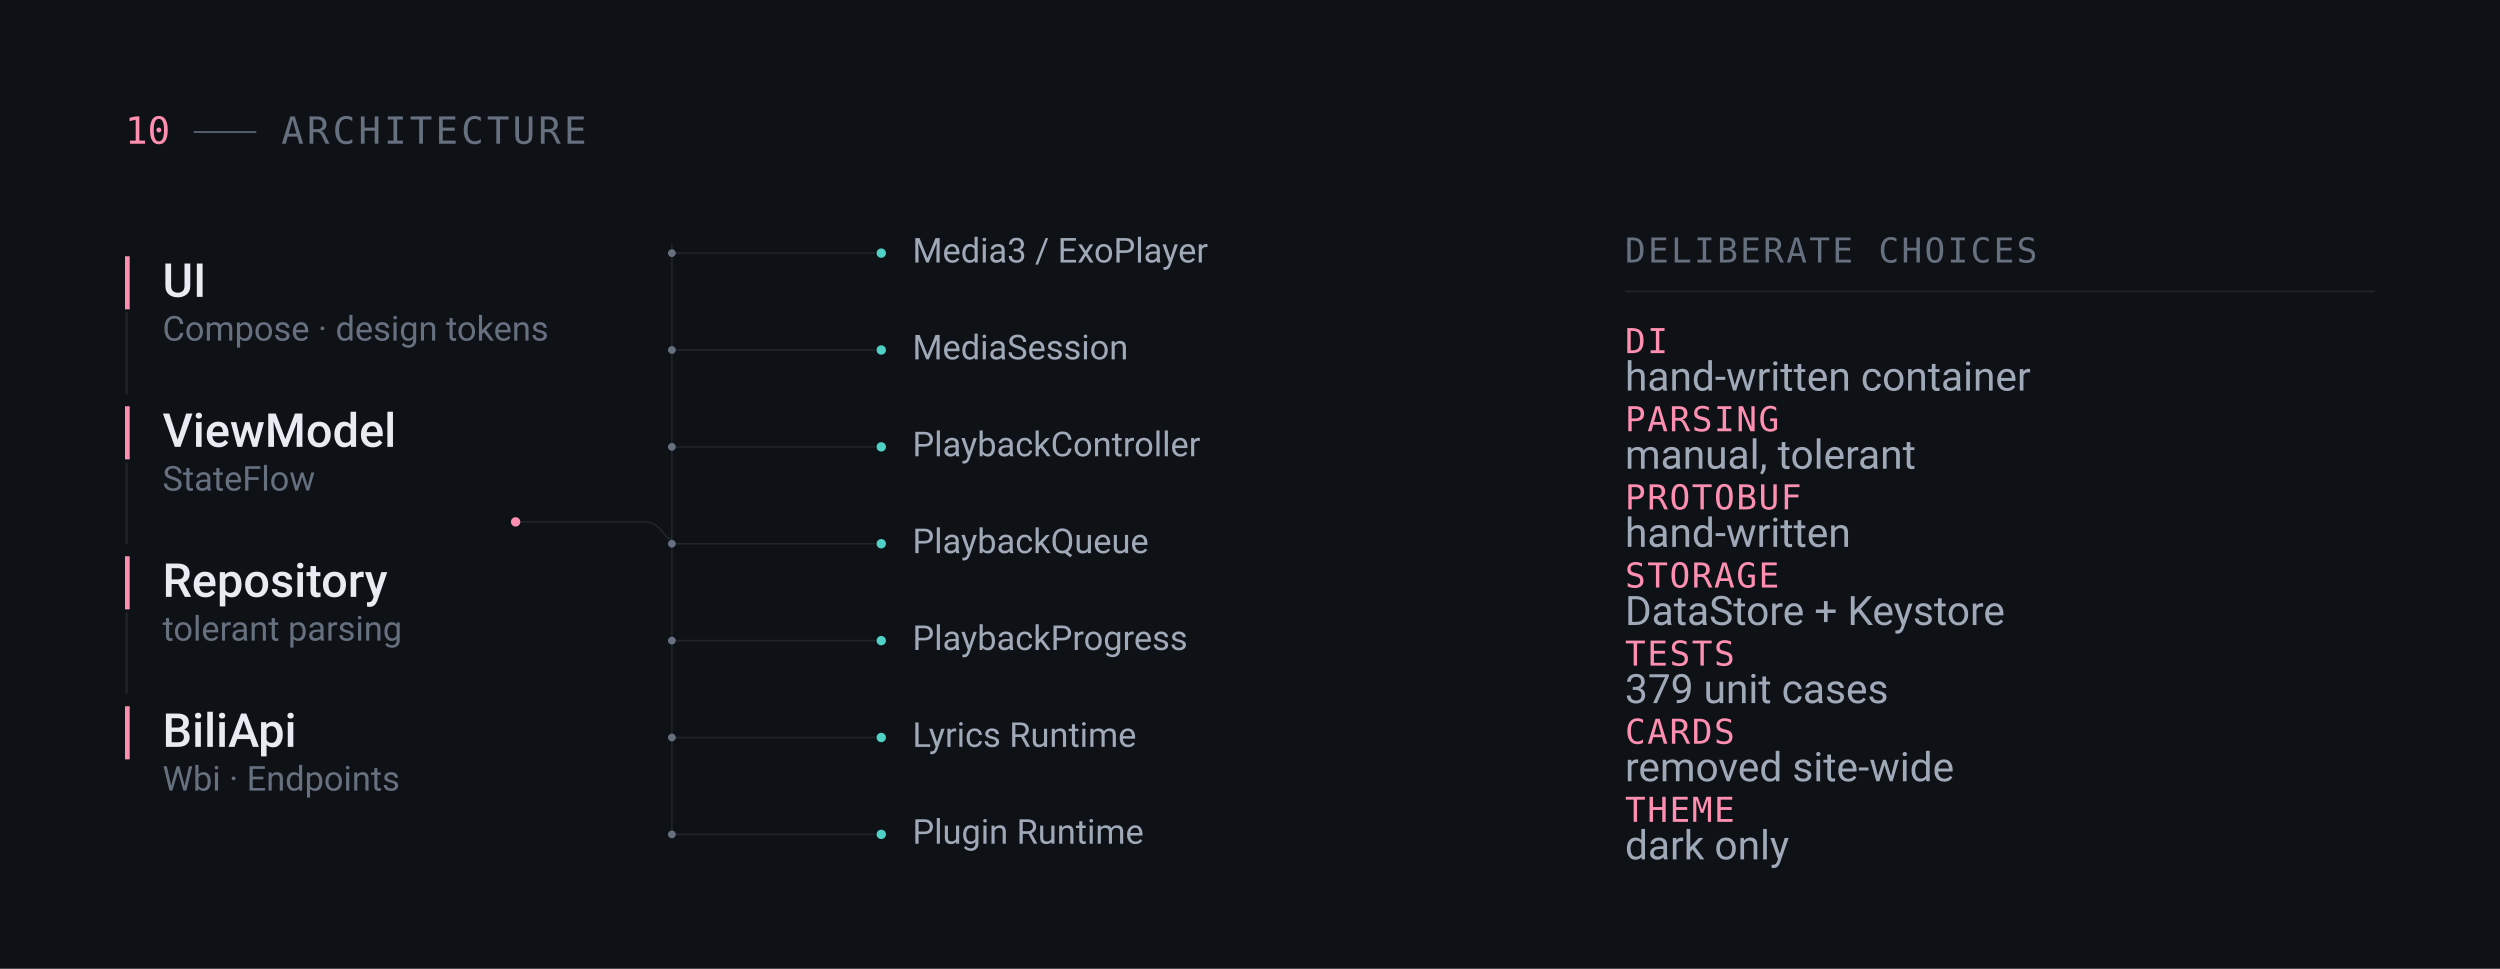
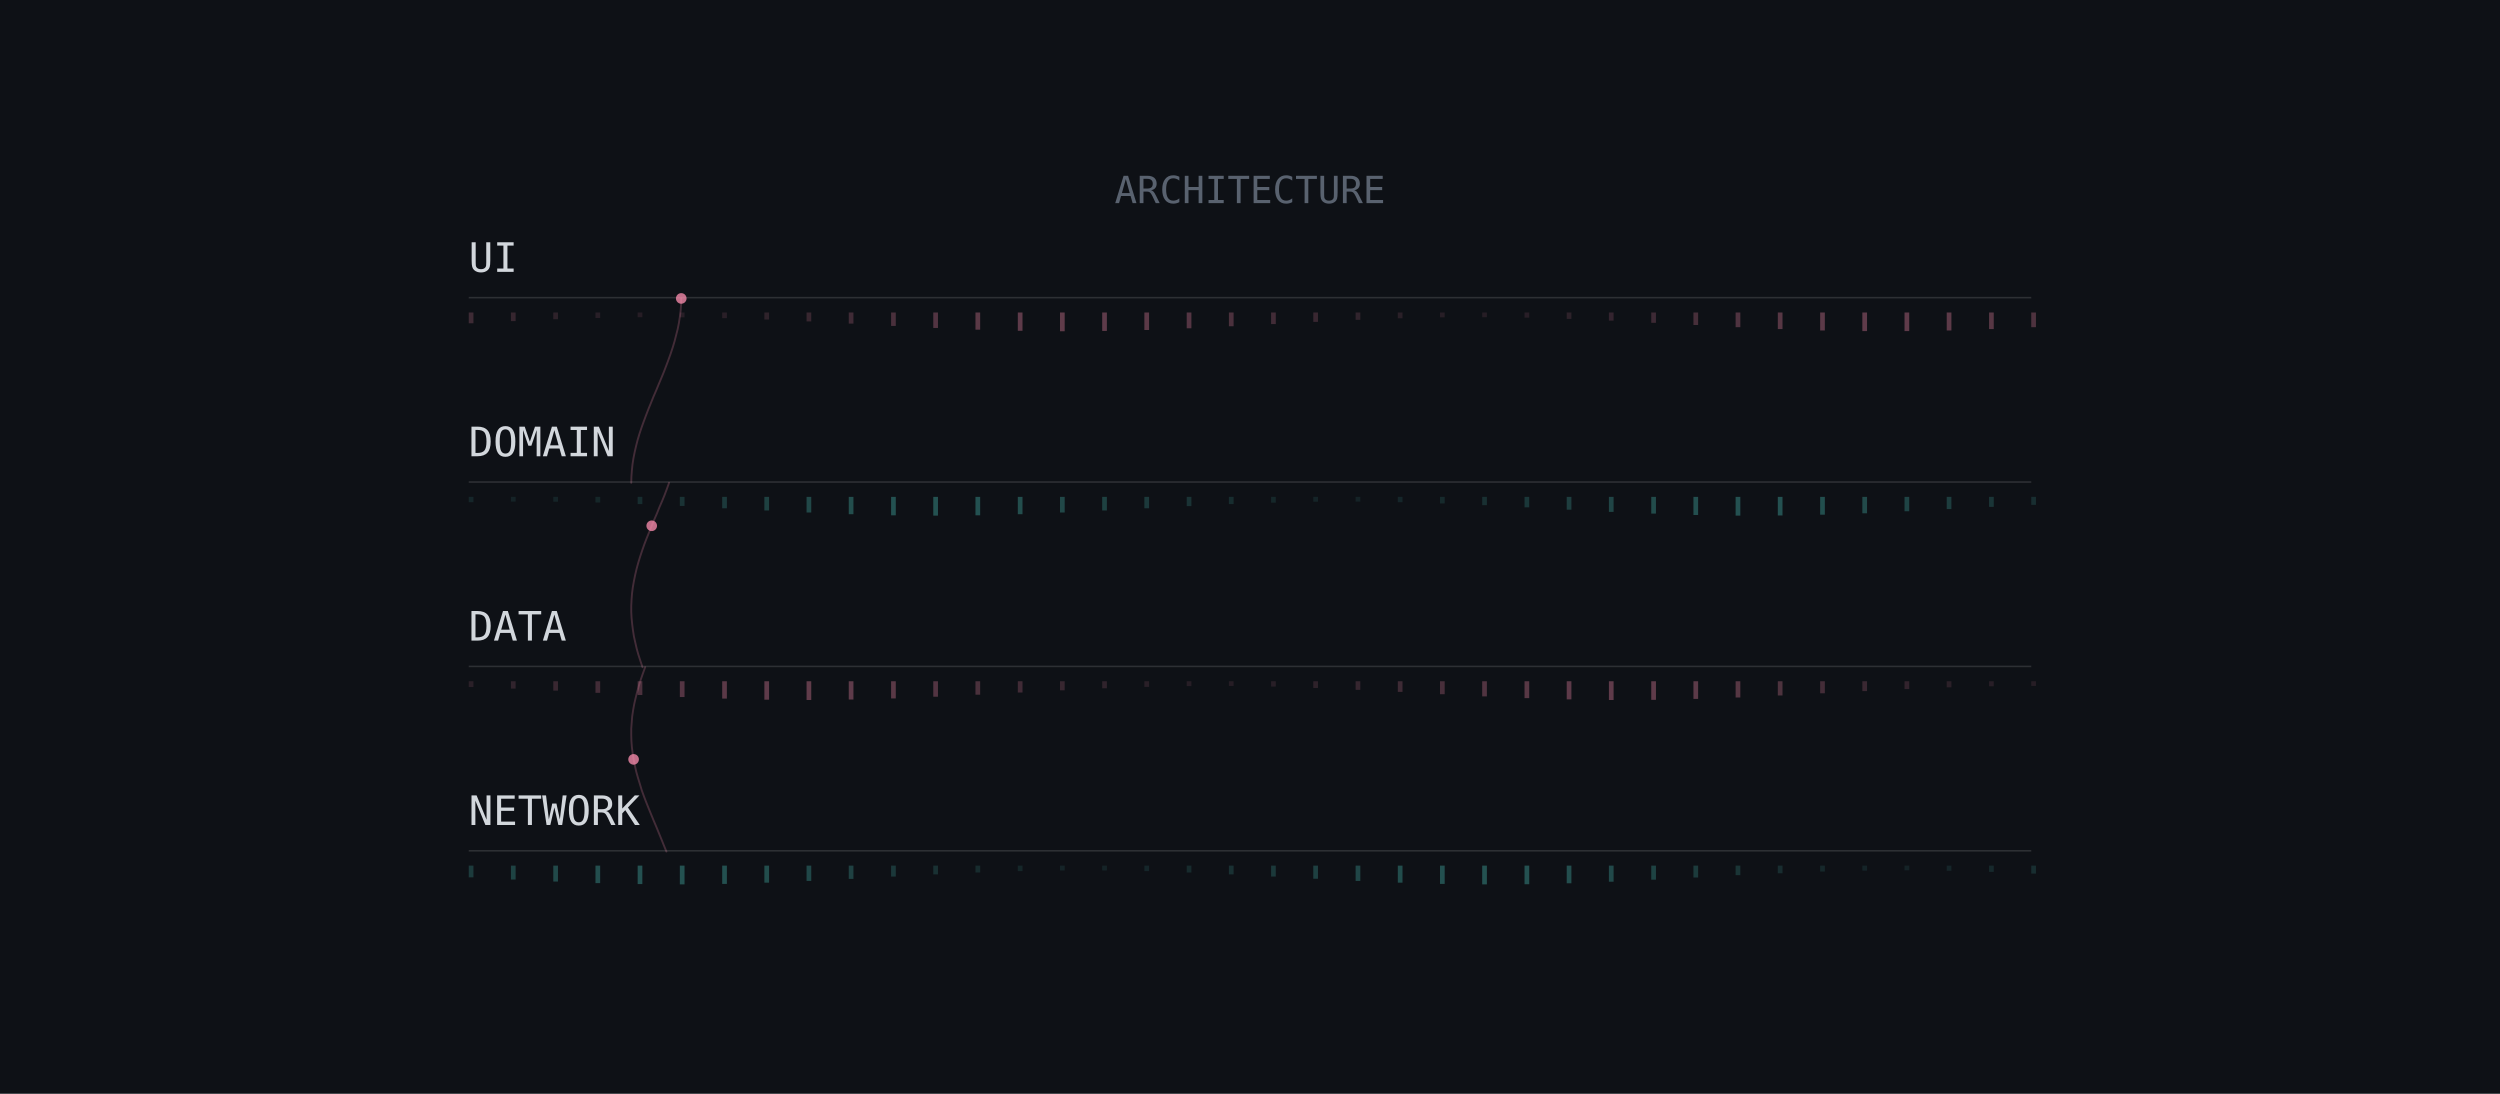
- <svg xmlns="http://www.w3.org/2000/svg" viewBox="0 0 1600 620" width="1600" height="620" role="img" aria-labelledby="ttl dsc">
-   <defs />
-   <rect width="1600" height="620" fill="#0E1116" />
-   <text x="80" y="92" fill="#FF8FB0" font-family="ui-monospace,SFMono-Regular,Menlo,Consolas,monospace" font-size="24" font-weight="500" text-anchor="start" letter-spacing="0">10</text>
-   <rect x="124" y="84" width="40" height="1" fill="#66707F" />
-   <text x="180" y="92" fill="#66707F" font-family="ui-monospace,SFMono-Regular,Menlo,Consolas,monospace" font-size="24" font-weight="500" text-anchor="start" letter-spacing="2">ARCHITECTURE</text>
-   <rect x="80" y="164" width="3" height="34" fill="#FF8FB0" />
-   <text x="104" y="190" fill="#E8ECF2" font-family="-apple-system,BlinkMacSystemFont,Segoe UI,Roboto,Helvetica,Arial,sans-serif" font-size="30" font-weight="500" text-anchor="start" letter-spacing="0">UI</text>
-   <text x="104" y="218" fill="#66707F" font-family="-apple-system,BlinkMacSystemFont,Segoe UI,Roboto,Helvetica,Arial,sans-serif" font-size="22" font-weight="400" text-anchor="start" letter-spacing="0">Compose · design tokens</text>
-   <path d="M81 200 V252" stroke="#ffffff14" stroke-width="1.5" />
-   <rect x="80" y="260" width="3" height="34" fill="#FF8FB0" />
-   <text x="104" y="286" fill="#E8ECF2" font-family="-apple-system,BlinkMacSystemFont,Segoe UI,Roboto,Helvetica,Arial,sans-serif" font-size="30" font-weight="500" text-anchor="start" letter-spacing="0">ViewModel</text>
-   <text x="104" y="314" fill="#66707F" font-family="-apple-system,BlinkMacSystemFont,Segoe UI,Roboto,Helvetica,Arial,sans-serif" font-size="22" font-weight="400" text-anchor="start" letter-spacing="0">StateFlow</text>
-   <path d="M81 296 V348" stroke="#ffffff14" stroke-width="1.5" />
-   <rect x="80" y="356" width="3" height="34" fill="#FF8FB0" />
-   <text x="104" y="382" fill="#E8ECF2" font-family="-apple-system,BlinkMacSystemFont,Segoe UI,Roboto,Helvetica,Arial,sans-serif" font-size="30" font-weight="500" text-anchor="start" letter-spacing="0">Repository</text>
-   <text x="104" y="410" fill="#66707F" font-family="-apple-system,BlinkMacSystemFont,Segoe UI,Roboto,Helvetica,Arial,sans-serif" font-size="22" font-weight="400" text-anchor="start" letter-spacing="0">tolerant parsing</text>
-   <path d="M81 392 V444" stroke="#ffffff14" stroke-width="1.5" />
-   <rect x="80" y="452" width="3" height="34" fill="#FF8FB0" />
-   <text x="104" y="478" fill="#E8ECF2" font-family="-apple-system,BlinkMacSystemFont,Segoe UI,Roboto,Helvetica,Arial,sans-serif" font-size="30" font-weight="500" text-anchor="start" letter-spacing="0">BiliApi</text>
-   <text x="104" y="506" fill="#66707F" font-family="-apple-system,BlinkMacSystemFont,Segoe UI,Roboto,Helvetica,Arial,sans-serif" font-size="22" font-weight="400" text-anchor="start" letter-spacing="0">Wbi · Endpoints</text>
-   <path d="M430 156 V534" stroke="#ffffff14" stroke-width="1" />
-   <path d="M330 334.0 H412" fill="none" stroke="#ffffff14" stroke-width="1" />
-   <path d="M412 334.0 C424 334.0 424 345.0 430 345.0" fill="none" stroke="#ffffff14" stroke-width="1" />
-   <circle cx="330" cy="334.0" r="3" fill="#FF8FB0" />
-   <path d="M430 162 H560" stroke="#ffffff14" stroke-width="1" />
-   <circle cx="430" cy="162" r="2.5" fill="#66707F" />
-   <circle cx="564" cy="162" r="3" fill="#4FD1C5" />
-   <text x="584" y="168" fill="#A0A9B8" font-family="-apple-system,BlinkMacSystemFont,Segoe UI,Roboto,Helvetica,Arial,sans-serif" font-size="22" font-weight="400" text-anchor="start" letter-spacing="0">Media3 / ExoPlayer</text>
-   <path d="M430 224 H560" stroke="#ffffff14" stroke-width="1" />
-   <circle cx="430" cy="224" r="2.5" fill="#66707F" />
-   <circle cx="564" cy="224" r="3" fill="#4FD1C5" />
-   <text x="584" y="230" fill="#A0A9B8" font-family="-apple-system,BlinkMacSystemFont,Segoe UI,Roboto,Helvetica,Arial,sans-serif" font-size="22" font-weight="400" text-anchor="start" letter-spacing="0">MediaSession</text>
-   <path d="M430 286 H560" stroke="#ffffff14" stroke-width="1" />
-   <circle cx="430" cy="286" r="2.5" fill="#66707F" />
-   <circle cx="564" cy="286" r="3" fill="#4FD1C5" />
-   <text x="584" y="292" fill="#A0A9B8" font-family="-apple-system,BlinkMacSystemFont,Segoe UI,Roboto,Helvetica,Arial,sans-serif" font-size="22" font-weight="400" text-anchor="start" letter-spacing="0">PlaybackController</text>
-   <path d="M430 348 H560" stroke="#ffffff14" stroke-width="1" />
-   <circle cx="430" cy="348" r="2.5" fill="#66707F" />
-   <circle cx="564" cy="348" r="3" fill="#4FD1C5" />
-   <text x="584" y="354" fill="#A0A9B8" font-family="-apple-system,BlinkMacSystemFont,Segoe UI,Roboto,Helvetica,Arial,sans-serif" font-size="22" font-weight="400" text-anchor="start" letter-spacing="0">PlaybackQueue</text>
-   <path d="M430 410 H560" stroke="#ffffff14" stroke-width="1" />
-   <circle cx="430" cy="410" r="2.5" fill="#66707F" />
-   <circle cx="564" cy="410" r="3" fill="#4FD1C5" />
-   <text x="584" y="416" fill="#A0A9B8" font-family="-apple-system,BlinkMacSystemFont,Segoe UI,Roboto,Helvetica,Arial,sans-serif" font-size="22" font-weight="400" text-anchor="start" letter-spacing="0">PlaybackProgress</text>
-   <path d="M430 472 H560" stroke="#ffffff14" stroke-width="1" />
-   <circle cx="430" cy="472" r="2.5" fill="#66707F" />
-   <circle cx="564" cy="472" r="3" fill="#4FD1C5" />
-   <text x="584" y="478" fill="#A0A9B8" font-family="-apple-system,BlinkMacSystemFont,Segoe UI,Roboto,Helvetica,Arial,sans-serif" font-size="22" font-weight="400" text-anchor="start" letter-spacing="0">Lyrics Runtime</text>
-   <path d="M430 534 H560" stroke="#ffffff14" stroke-width="1" />
-   <circle cx="430" cy="534" r="2.5" fill="#66707F" />
-   <circle cx="564" cy="534" r="3" fill="#4FD1C5" />
-   <text x="584" y="540" fill="#A0A9B8" font-family="-apple-system,BlinkMacSystemFont,Segoe UI,Roboto,Helvetica,Arial,sans-serif" font-size="22" font-weight="400" text-anchor="start" letter-spacing="0">Plugin Runtime</text>
-   <text x="1040" y="168" fill="#66707F" font-family="ui-monospace,SFMono-Regular,Menlo,Consolas,monospace" font-size="22" font-weight="500" text-anchor="start" letter-spacing="1.5">DELIBERATE CHOICES</text>
-   <rect x="1040" y="186" width="480" height="1" fill="#ffffff14" />
-   <text x="1040" y="226" fill="#FF8FB0" font-family="ui-monospace,SFMono-Regular,Menlo,Consolas,monospace" font-size="22" font-weight="500" text-anchor="start" letter-spacing="1">DI</text>
-   <text x="1040" y="250" fill="#A0A9B8" font-family="-apple-system,BlinkMacSystemFont,Segoe UI,Roboto,Helvetica,Arial,sans-serif" font-size="26" font-weight="400" text-anchor="start" letter-spacing="0">hand-written container</text>
-   <text x="1040" y="276" fill="#FF8FB0" font-family="ui-monospace,SFMono-Regular,Menlo,Consolas,monospace" font-size="22" font-weight="500" text-anchor="start" letter-spacing="1">PARSING</text>
-   <text x="1040" y="300" fill="#A0A9B8" font-family="-apple-system,BlinkMacSystemFont,Segoe UI,Roboto,Helvetica,Arial,sans-serif" font-size="26" font-weight="400" text-anchor="start" letter-spacing="0">manual, tolerant</text>
-   <text x="1040" y="326" fill="#FF8FB0" font-family="ui-monospace,SFMono-Regular,Menlo,Consolas,monospace" font-size="22" font-weight="500" text-anchor="start" letter-spacing="1">PROTOBUF</text>
-   <text x="1040" y="350" fill="#A0A9B8" font-family="-apple-system,BlinkMacSystemFont,Segoe UI,Roboto,Helvetica,Arial,sans-serif" font-size="26" font-weight="400" text-anchor="start" letter-spacing="0">hand-written</text>
-   <text x="1040" y="376" fill="#FF8FB0" font-family="ui-monospace,SFMono-Regular,Menlo,Consolas,monospace" font-size="22" font-weight="500" text-anchor="start" letter-spacing="1">STORAGE</text>
-   <text x="1040" y="400" fill="#A0A9B8" font-family="-apple-system,BlinkMacSystemFont,Segoe UI,Roboto,Helvetica,Arial,sans-serif" font-size="26" font-weight="400" text-anchor="start" letter-spacing="0">DataStore + Keystore</text>
-   <text x="1040" y="426" fill="#FF8FB0" font-family="ui-monospace,SFMono-Regular,Menlo,Consolas,monospace" font-size="22" font-weight="500" text-anchor="start" letter-spacing="1">TESTS</text>
-   <text x="1040" y="450" fill="#A0A9B8" font-family="-apple-system,BlinkMacSystemFont,Segoe UI,Roboto,Helvetica,Arial,sans-serif" font-size="26" font-weight="400" text-anchor="start" letter-spacing="0">379 unit cases</text>
-   <text x="1040" y="476" fill="#FF8FB0" font-family="ui-monospace,SFMono-Regular,Menlo,Consolas,monospace" font-size="22" font-weight="500" text-anchor="start" letter-spacing="1">CARDS</text>
-   <text x="1040" y="500" fill="#A0A9B8" font-family="-apple-system,BlinkMacSystemFont,Segoe UI,Roboto,Helvetica,Arial,sans-serif" font-size="26" font-weight="400" text-anchor="start" letter-spacing="0">removed site-wide</text>
-   <text x="1040" y="526" fill="#FF8FB0" font-family="ui-monospace,SFMono-Regular,Menlo,Consolas,monospace" font-size="22" font-weight="500" text-anchor="start" letter-spacing="1">THEME</text>
-   <text x="1040" y="550" fill="#A0A9B8" font-family="-apple-system,BlinkMacSystemFont,Segoe UI,Roboto,Helvetica,Arial,sans-serif" font-size="26" font-weight="400" text-anchor="start" letter-spacing="0">dark only</text>
+ <svg xmlns="http://www.w3.org/2000/svg" viewBox="0 0 1600 700" width="1600" height="700" role="img" aria-labelledby="t d">
+   <rect width="1600" height="700" fill="#0E1116" />
+   <rect x="300.0" y="190.0" width="1000.0" height="1.0" fill="#FFFFFF" opacity="0.130" />
+   <text x="300.0" y="174.0" fill="#E8ECF2" font-family="ui-monospace,SFMono-Regular,Menlo,Consolas,monospace" font-size="26" font-weight="400" text-anchor="start" opacity="0.900">UI</text>
+   <rect x="300.0" y="200.0" width="3.0" height="6.9" fill="#FF8FB0" opacity="0.203" />
+   <rect x="327.0" y="200.0" width="3.0" height="5.5" fill="#FF8FB0" opacity="0.166" />
+   <rect x="354.1" y="200.0" width="3.0" height="4.3" fill="#FF8FB0" opacity="0.135" />
+   <rect x="381.1" y="200.0" width="3.0" height="3.5" fill="#FF8FB0" opacity="0.112" />
+   <rect x="408.1" y="200.0" width="3.0" height="3.0" fill="#FF8FB0" opacity="0.101" />
+   <rect x="435.1" y="200.0" width="3.0" height="3.1" fill="#FF8FB0" opacity="0.102" />
+   <rect x="462.2" y="200.0" width="3.0" height="3.6" fill="#FF8FB0" opacity="0.116" />
+   <rect x="489.2" y="200.0" width="3.0" height="4.5" fill="#FF8FB0" opacity="0.140" />
+   <rect x="516.2" y="200.0" width="3.0" height="5.7" fill="#FF8FB0" opacity="0.173" />
+   <rect x="543.2" y="200.0" width="3.0" height="7.1" fill="#FF8FB0" opacity="0.210" />
+   <rect x="570.3" y="200.0" width="3.0" height="8.6" fill="#FF8FB0" opacity="0.249" />
+   <rect x="597.3" y="200.0" width="3.0" height="9.9" fill="#FF8FB0" opacity="0.285" />
+   <rect x="624.3" y="200.0" width="3.0" height="11.0" fill="#FF8FB0" opacity="0.313" />
+   <rect x="651.4" y="200.0" width="3.0" height="11.7" fill="#FF8FB0" opacity="0.333" />
+   <rect x="678.4" y="200.0" width="3.0" height="12.0" fill="#FF8FB0" opacity="0.340" />
+   <rect x="705.4" y="200.0" width="3.0" height="11.8" fill="#FF8FB0" opacity="0.335" />
+   <rect x="732.4" y="200.0" width="3.0" height="11.2" fill="#FF8FB0" opacity="0.318" />
+   <rect x="759.5" y="200.0" width="3.0" height="10.1" fill="#FF8FB0" opacity="0.291" />
+   <rect x="786.5" y="200.0" width="3.0" height="8.8" fill="#FF8FB0" opacity="0.256" />
+   <rect x="813.5" y="200.0" width="3.0" height="7.4" fill="#FF8FB0" opacity="0.218" />
+   <rect x="840.5" y="200.0" width="3.0" height="6.0" fill="#FF8FB0" opacity="0.179" />
+   <rect x="867.6" y="200.0" width="3.0" height="4.7" fill="#FF8FB0" opacity="0.146" />
+   <rect x="894.6" y="200.0" width="3.0" height="3.7" fill="#FF8FB0" opacity="0.119" />
+   <rect x="921.6" y="200.0" width="3.0" height="3.1" fill="#FF8FB0" opacity="0.104" />
+   <rect x="948.6" y="200.0" width="3.0" height="3.0" fill="#FF8FB0" opacity="0.100" />
+   <rect x="975.7" y="200.0" width="3.0" height="3.3" fill="#FF8FB0" opacity="0.109" />
+   <rect x="1002.7" y="200.0" width="3.0" height="4.1" fill="#FF8FB0" opacity="0.130" />
+   <rect x="1029.7" y="200.0" width="3.0" height="5.2" fill="#FF8FB0" opacity="0.160" />
+   <rect x="1056.8" y="200.0" width="3.0" height="6.6" fill="#FF8FB0" opacity="0.196" />
+   <rect x="1083.8" y="200.0" width="3.0" height="8.0" fill="#FF8FB0" opacity="0.235" />
+   <rect x="1110.8" y="200.0" width="3.0" height="9.4" fill="#FF8FB0" opacity="0.272" />
+   <rect x="1137.8" y="200.0" width="3.0" height="10.6" fill="#FF8FB0" opacity="0.304" />
+   <rect x="1164.9" y="200.0" width="3.0" height="11.5" fill="#FF8FB0" opacity="0.327" />
+   <rect x="1191.9" y="200.0" width="3.0" height="11.9" fill="#FF8FB0" opacity="0.339" />
+   <rect x="1218.9" y="200.0" width="3.0" height="11.9" fill="#FF8FB0" opacity="0.338" />
+   <rect x="1245.9" y="200.0" width="3.0" height="11.5" fill="#FF8FB0" opacity="0.325" />
+   <rect x="1273.0" y="200.0" width="3.0" height="10.6" fill="#FF8FB0" opacity="0.302" />
+   <rect x="1300.0" y="200.0" width="3.0" height="9.4" fill="#FF8FB0" opacity="0.269" />
+   <path d="M436.0 191.0 L435.9 194.9 L435.6 198.9 L435.1 202.8 L434.5 206.7 L433.7 210.7 L432.7 214.6 L431.7 218.5 L430.5 222.5 L429.2 226.4 L427.8 230.3 L426.3 234.3 L424.8 238.2 L423.2 242.1 L421.5 246.1 L419.9 250.0 L418.2 253.9 L416.6 257.9 L415.0 261.8 L413.5 265.7 L412.0 269.7 L410.6 273.6 L409.3 277.5 L408.1 281.5 L407.1 285.4 L406.2 289.3 L405.4 293.3 L404.8 297.2 L404.4 301.1 L404.1 305.1 L404.0 309.0" fill="none" stroke="#FF8FB0" stroke-width="1.2" stroke-linecap="round" stroke-linejoin="round" opacity="0.220" />
+   <circle cx="436.0" cy="191.0" r="3.4" fill="#FF8FB0" opacity="0.750" />
+   <rect x="300.0" y="308.0" width="1000.0" height="1.0" fill="#FFFFFF" opacity="0.130" />
+   <text x="300.0" y="292.0" fill="#E8ECF2" font-family="ui-monospace,SFMono-Regular,Menlo,Consolas,monospace" font-size="26" font-weight="400" text-anchor="start" opacity="0.900">DOMAIN</text>
+   <rect x="300.0" y="318.0" width="3.0" height="3.4" fill="#4FD1C5" opacity="0.111" />
+   <rect x="327.0" y="318.0" width="3.0" height="3.0" fill="#4FD1C5" opacity="0.101" />
+   <rect x="354.1" y="318.0" width="3.0" height="3.1" fill="#4FD1C5" opacity="0.103" />
+   <rect x="381.1" y="318.0" width="3.0" height="3.6" fill="#4FD1C5" opacity="0.117" />
+   <rect x="408.1" y="318.0" width="3.0" height="4.6" fill="#4FD1C5" opacity="0.142" />
+   <rect x="435.1" y="318.0" width="3.0" height="5.8" fill="#4FD1C5" opacity="0.176" />
+   <rect x="462.2" y="318.0" width="3.0" height="7.3" fill="#4FD1C5" opacity="0.214" />
+   <rect x="489.2" y="318.0" width="3.0" height="8.7" fill="#4FD1C5" opacity="0.252" />
+   <rect x="516.2" y="318.0" width="3.0" height="10.0" fill="#4FD1C5" opacity="0.287" />
+   <rect x="543.2" y="318.0" width="3.0" height="11.1" fill="#4FD1C5" opacity="0.315" />
+   <rect x="570.3" y="318.0" width="3.0" height="11.8" fill="#4FD1C5" opacity="0.334" />
+   <rect x="597.3" y="318.0" width="3.0" height="12.0" fill="#4FD1C5" opacity="0.340" />
+   <rect x="624.3" y="318.0" width="3.0" height="11.8" fill="#4FD1C5" opacity="0.334" />
+   <rect x="651.4" y="318.0" width="3.0" height="11.1" fill="#4FD1C5" opacity="0.316" />
+   <rect x="678.4" y="318.0" width="3.0" height="10.0" fill="#4FD1C5" opacity="0.288" />
+   <rect x="705.4" y="318.0" width="3.0" height="8.7" fill="#4FD1C5" opacity="0.253" />
+   <rect x="732.4" y="318.0" width="3.0" height="7.3" fill="#4FD1C5" opacity="0.214" />
+   <rect x="759.5" y="318.0" width="3.0" height="5.9" fill="#4FD1C5" opacity="0.176" />
+   <rect x="786.5" y="318.0" width="3.0" height="4.6" fill="#4FD1C5" opacity="0.143" />
+   <rect x="813.5" y="318.0" width="3.0" height="3.7" fill="#4FD1C5" opacity="0.118" />
+   <rect x="840.5" y="318.0" width="3.0" height="3.1" fill="#4FD1C5" opacity="0.103" />
+   <rect x="867.6" y="318.0" width="3.0" height="3.0" fill="#4FD1C5" opacity="0.101" />
+   <rect x="894.6" y="318.0" width="3.0" height="3.4" fill="#4FD1C5" opacity="0.111" />
+   <rect x="921.6" y="318.0" width="3.0" height="4.2" fill="#4FD1C5" opacity="0.132" />
+   <rect x="948.6" y="318.0" width="3.0" height="5.3" fill="#4FD1C5" opacity="0.163" />
+   <rect x="975.7" y="318.0" width="3.0" height="6.7" fill="#4FD1C5" opacity="0.199" />
+   <rect x="1002.7" y="318.0" width="3.0" height="8.2" fill="#4FD1C5" opacity="0.238" />
+   <rect x="1029.7" y="318.0" width="3.0" height="9.6" fill="#4FD1C5" opacity="0.275" />
+   <rect x="1056.8" y="318.0" width="3.0" height="10.7" fill="#4FD1C5" opacity="0.306" />
+   <rect x="1083.8" y="318.0" width="3.0" height="11.6" fill="#4FD1C5" opacity="0.328" />
+   <rect x="1110.8" y="318.0" width="3.0" height="12.0" fill="#4FD1C5" opacity="0.339" />
+   <rect x="1137.8" y="318.0" width="3.0" height="11.9" fill="#4FD1C5" opacity="0.338" />
+   <rect x="1164.9" y="318.0" width="3.0" height="11.4" fill="#4FD1C5" opacity="0.324" />
+   <rect x="1191.9" y="318.0" width="3.0" height="10.5" fill="#4FD1C5" opacity="0.299" />
+   <rect x="1218.9" y="318.0" width="3.0" height="9.2" fill="#4FD1C5" opacity="0.266" />
+   <rect x="1245.9" y="318.0" width="3.0" height="7.8" fill="#4FD1C5" opacity="0.229" />
+   <rect x="1273.0" y="318.0" width="3.0" height="6.4" fill="#4FD1C5" opacity="0.190" />
+   <rect x="1300.0" y="318.0" width="3.0" height="5.1" fill="#4FD1C5" opacity="0.155" />
+   <path d="M428.2 309.0 L426.8 312.9 L425.3 316.9 L423.7 320.8 L422.0 324.7 L420.4 328.7 L418.7 332.6 L417.1 336.5 L415.5 340.5 L413.9 344.4 L412.4 348.3 L411.0 352.3 L409.7 356.2 L408.5 360.1 L407.4 364.1 L406.5 368.0 L405.7 371.9 L405.0 375.9 L404.5 379.8 L404.2 383.7 L404.0 387.7 L404.0 391.6 L404.2 395.5 L404.6 399.5 L405.1 403.4 L405.7 407.3 L406.6 411.3 L407.5 415.2 L408.6 419.1 L409.9 423.1 L411.2 427.0" fill="none" stroke="#FF8FB0" stroke-width="1.2" stroke-linecap="round" stroke-linejoin="round" opacity="0.220" />
+   <circle cx="417.1" cy="336.5" r="3.4" fill="#FF8FB0" opacity="0.750" />
+   <rect x="300.0" y="426.0" width="1000.0" height="1.0" fill="#FFFFFF" opacity="0.130" />
+   <text x="300.0" y="410.0" fill="#E8ECF2" font-family="ui-monospace,SFMono-Regular,Menlo,Consolas,monospace" font-size="26" font-weight="400" text-anchor="start" opacity="0.900">DATA</text>
+   <rect x="300.0" y="436.0" width="3.0" height="3.7" fill="#FF8FB0" opacity="0.119" />
+   <rect x="327.0" y="436.0" width="3.0" height="4.7" fill="#FF8FB0" opacity="0.145" />
+   <rect x="354.1" y="436.0" width="3.0" height="6.0" fill="#FF8FB0" opacity="0.179" />
+   <rect x="381.1" y="436.0" width="3.0" height="7.4" fill="#FF8FB0" opacity="0.217" />
+   <rect x="408.1" y="436.0" width="3.0" height="8.8" fill="#FF8FB0" opacity="0.255" />
+   <rect x="435.1" y="436.0" width="3.0" height="10.1" fill="#FF8FB0" opacity="0.290" />
+   <rect x="462.2" y="436.0" width="3.0" height="11.1" fill="#FF8FB0" opacity="0.317" />
+   <rect x="489.2" y="436.0" width="3.0" height="11.8" fill="#FF8FB0" opacity="0.335" />
+   <rect x="516.2" y="436.0" width="3.0" height="12.0" fill="#FF8FB0" opacity="0.340" />
+   <rect x="543.2" y="436.0" width="3.0" height="11.7" fill="#FF8FB0" opacity="0.333" />
+   <rect x="570.3" y="436.0" width="3.0" height="11.0" fill="#FF8FB0" opacity="0.314" />
+   <rect x="597.3" y="436.0" width="3.0" height="9.9" fill="#FF8FB0" opacity="0.285" />
+   <rect x="624.3" y="436.0" width="3.0" height="8.6" fill="#FF8FB0" opacity="0.250" />
+   <rect x="651.4" y="436.0" width="3.0" height="7.2" fill="#FF8FB0" opacity="0.211" />
+   <rect x="678.4" y="436.0" width="3.0" height="5.8" fill="#FF8FB0" opacity="0.173" />
+   <rect x="705.4" y="436.0" width="3.0" height="4.5" fill="#FF8FB0" opacity="0.141" />
+   <rect x="732.4" y="436.0" width="3.0" height="3.6" fill="#FF8FB0" opacity="0.116" />
+   <rect x="759.5" y="436.0" width="3.0" height="3.1" fill="#FF8FB0" opacity="0.102" />
+   <rect x="786.5" y="436.0" width="3.0" height="3.0" fill="#FF8FB0" opacity="0.101" />
+   <rect x="813.5" y="436.0" width="3.0" height="3.4" fill="#FF8FB0" opacity="0.112" />
+   <rect x="840.5" y="436.0" width="3.0" height="4.3" fill="#FF8FB0" opacity="0.134" />
+   <rect x="867.6" y="436.0" width="3.0" height="5.5" fill="#FF8FB0" opacity="0.165" />
+   <rect x="894.6" y="436.0" width="3.0" height="6.8" fill="#FF8FB0" opacity="0.202" />
+   <rect x="921.6" y="436.0" width="3.0" height="8.3" fill="#FF8FB0" opacity="0.241" />
+   <rect x="948.6" y="436.0" width="3.0" height="9.7" fill="#FF8FB0" opacity="0.278" />
+   <rect x="975.7" y="436.0" width="3.0" height="10.8" fill="#FF8FB0" opacity="0.308" />
+   <rect x="1002.7" y="436.0" width="3.0" height="11.6" fill="#FF8FB0" opacity="0.329" />
+   <rect x="1029.7" y="436.0" width="3.0" height="12.0" fill="#FF8FB0" opacity="0.339" />
+   <rect x="1056.8" y="436.0" width="3.0" height="11.9" fill="#FF8FB0" opacity="0.337" />
+   <rect x="1083.8" y="436.0" width="3.0" height="11.3" fill="#FF8FB0" opacity="0.322" />
+   <rect x="1110.8" y="436.0" width="3.0" height="10.4" fill="#FF8FB0" opacity="0.297" />
+   <rect x="1137.8" y="436.0" width="3.0" height="9.1" fill="#FF8FB0" opacity="0.263" />
+   <rect x="1164.9" y="436.0" width="3.0" height="7.7" fill="#FF8FB0" opacity="0.226" />
+   <rect x="1191.9" y="436.0" width="3.0" height="6.3" fill="#FF8FB0" opacity="0.187" />
+   <rect x="1218.9" y="436.0" width="3.0" height="5.0" fill="#FF8FB0" opacity="0.152" />
+   <rect x="1245.9" y="436.0" width="3.0" height="3.9" fill="#FF8FB0" opacity="0.124" />
+   <rect x="1273.0" y="436.0" width="3.0" height="3.2" fill="#FF8FB0" opacity="0.106" />
+   <rect x="1300.0" y="436.0" width="3.0" height="3.0" fill="#FF8FB0" opacity="0.100" />
+   <path d="M412.9 427.0 L411.5 430.9 L410.1 434.9 L408.9 438.8 L407.8 442.7 L406.8 446.7 L405.9 450.6 L405.2 454.5 L404.6 458.5 L404.3 462.4 L404.0 466.3 L404.0 470.3 L404.1 474.2 L404.4 478.1 L404.9 482.1 L405.5 486.0 L406.3 489.9 L407.2 493.9 L408.3 497.8 L409.5 501.7 L410.7 505.7 L412.1 509.6 L413.6 513.5 L415.2 517.5 L416.8 521.4 L418.4 525.3 L420.1 529.3 L421.7 533.2 L423.3 537.1 L424.9 541.1 L426.5 545.0" fill="none" stroke="#FF8FB0" stroke-width="1.2" stroke-linecap="round" stroke-linejoin="round" opacity="0.220" />
+   <circle cx="405.5" cy="486.0" r="3.4" fill="#FF8FB0" opacity="0.750" />
+   <rect x="300.0" y="544.0" width="1000.0" height="1.0" fill="#FFFFFF" opacity="0.130" />
+   <text x="300.0" y="528.0" fill="#E8ECF2" font-family="ui-monospace,SFMono-Regular,Menlo,Consolas,monospace" font-size="26" font-weight="400" text-anchor="start" opacity="0.900">NETWORK</text>
+   <rect x="300.0" y="554.0" width="3.0" height="7.5" fill="#4FD1C5" opacity="0.220" />
+   <rect x="327.0" y="554.0" width="3.0" height="8.9" fill="#4FD1C5" opacity="0.258" />
+   <rect x="354.1" y="554.0" width="3.0" height="10.2" fill="#4FD1C5" opacity="0.292" />
+   <rect x="381.1" y="554.0" width="3.0" height="11.2" fill="#4FD1C5" opacity="0.319" />
+   <rect x="408.1" y="554.0" width="3.0" height="11.8" fill="#4FD1C5" opacity="0.336" />
+   <rect x="435.1" y="554.0" width="3.0" height="12.0" fill="#4FD1C5" opacity="0.340" />
+   <rect x="462.2" y="554.0" width="3.0" height="11.7" fill="#4FD1C5" opacity="0.332" />
+   <rect x="489.2" y="554.0" width="3.0" height="10.9" fill="#4FD1C5" opacity="0.312" />
+   <rect x="516.2" y="554.0" width="3.0" height="9.8" fill="#4FD1C5" opacity="0.282" />
+   <rect x="543.2" y="554.0" width="3.0" height="8.5" fill="#4FD1C5" opacity="0.247" />
+   <rect x="570.3" y="554.0" width="3.0" height="7.0" fill="#4FD1C5" opacity="0.208" />
+   <rect x="597.3" y="554.0" width="3.0" height="5.6" fill="#4FD1C5" opacity="0.170" />
+   <rect x="624.3" y="554.0" width="3.0" height="4.4" fill="#4FD1C5" opacity="0.138" />
+   <rect x="651.4" y="554.0" width="3.0" height="3.5" fill="#4FD1C5" opacity="0.114" />
+   <rect x="678.4" y="554.0" width="3.0" height="3.1" fill="#4FD1C5" opacity="0.102" />
+   <rect x="705.4" y="554.0" width="3.0" height="3.1" fill="#4FD1C5" opacity="0.101" />
+   <rect x="732.4" y="554.0" width="3.0" height="3.5" fill="#4FD1C5" opacity="0.113" />
+   <rect x="759.5" y="554.0" width="3.0" height="4.4" fill="#4FD1C5" opacity="0.136" />
+   <rect x="786.5" y="554.0" width="3.0" height="5.6" fill="#4FD1C5" opacity="0.168" />
+   <rect x="813.5" y="554.0" width="3.0" height="7.0" fill="#4FD1C5" opacity="0.206" />
+   <rect x="840.5" y="554.0" width="3.0" height="8.4" fill="#4FD1C5" opacity="0.244" />
+   <rect x="867.6" y="554.0" width="3.0" height="9.8" fill="#4FD1C5" opacity="0.280" />
+   <rect x="894.6" y="554.0" width="3.0" height="10.9" fill="#4FD1C5" opacity="0.310" />
+   <rect x="921.6" y="554.0" width="3.0" height="11.7" fill="#4FD1C5" opacity="0.331" />
+   <rect x="948.6" y="554.0" width="3.0" height="12.0" fill="#4FD1C5" opacity="0.340" />
+   <rect x="975.7" y="554.0" width="3.0" height="11.9" fill="#4FD1C5" opacity="0.336" />
+   <rect x="1002.7" y="554.0" width="3.0" height="11.3" fill="#4FD1C5" opacity="0.320" />
+   <rect x="1029.7" y="554.0" width="3.0" height="10.3" fill="#4FD1C5" opacity="0.294" />
+   <rect x="1056.8" y="554.0" width="3.0" height="9.0" fill="#4FD1C5" opacity="0.260" />
+   <rect x="1083.8" y="554.0" width="3.0" height="7.6" fill="#4FD1C5" opacity="0.222" />
+   <rect x="1110.8" y="554.0" width="3.0" height="6.1" fill="#4FD1C5" opacity="0.184" />
+   <rect x="1137.8" y="554.0" width="3.0" height="4.9" fill="#4FD1C5" opacity="0.149" />
+   <rect x="1164.9" y="554.0" width="3.0" height="3.8" fill="#4FD1C5" opacity="0.122" />
+   <rect x="1191.9" y="554.0" width="3.0" height="3.2" fill="#4FD1C5" opacity="0.105" />
+   <rect x="1218.9" y="554.0" width="3.0" height="3.0" fill="#4FD1C5" opacity="0.100" />
+   <rect x="1245.9" y="554.0" width="3.0" height="3.3" fill="#4FD1C5" opacity="0.108" />
+   <rect x="1273.0" y="554.0" width="3.0" height="4.0" fill="#4FD1C5" opacity="0.127" />
+   <rect x="1300.0" y="554.0" width="3.0" height="5.1" fill="#4FD1C5" opacity="0.156" />
+   <text x="800.0" y="130.0" fill="#66707F" font-family="ui-monospace,SFMono-Regular,Menlo,Consolas,monospace" font-size="24" font-weight="400" text-anchor="middle" opacity="0.850">ARCHITECTURE</text>
</svg>
